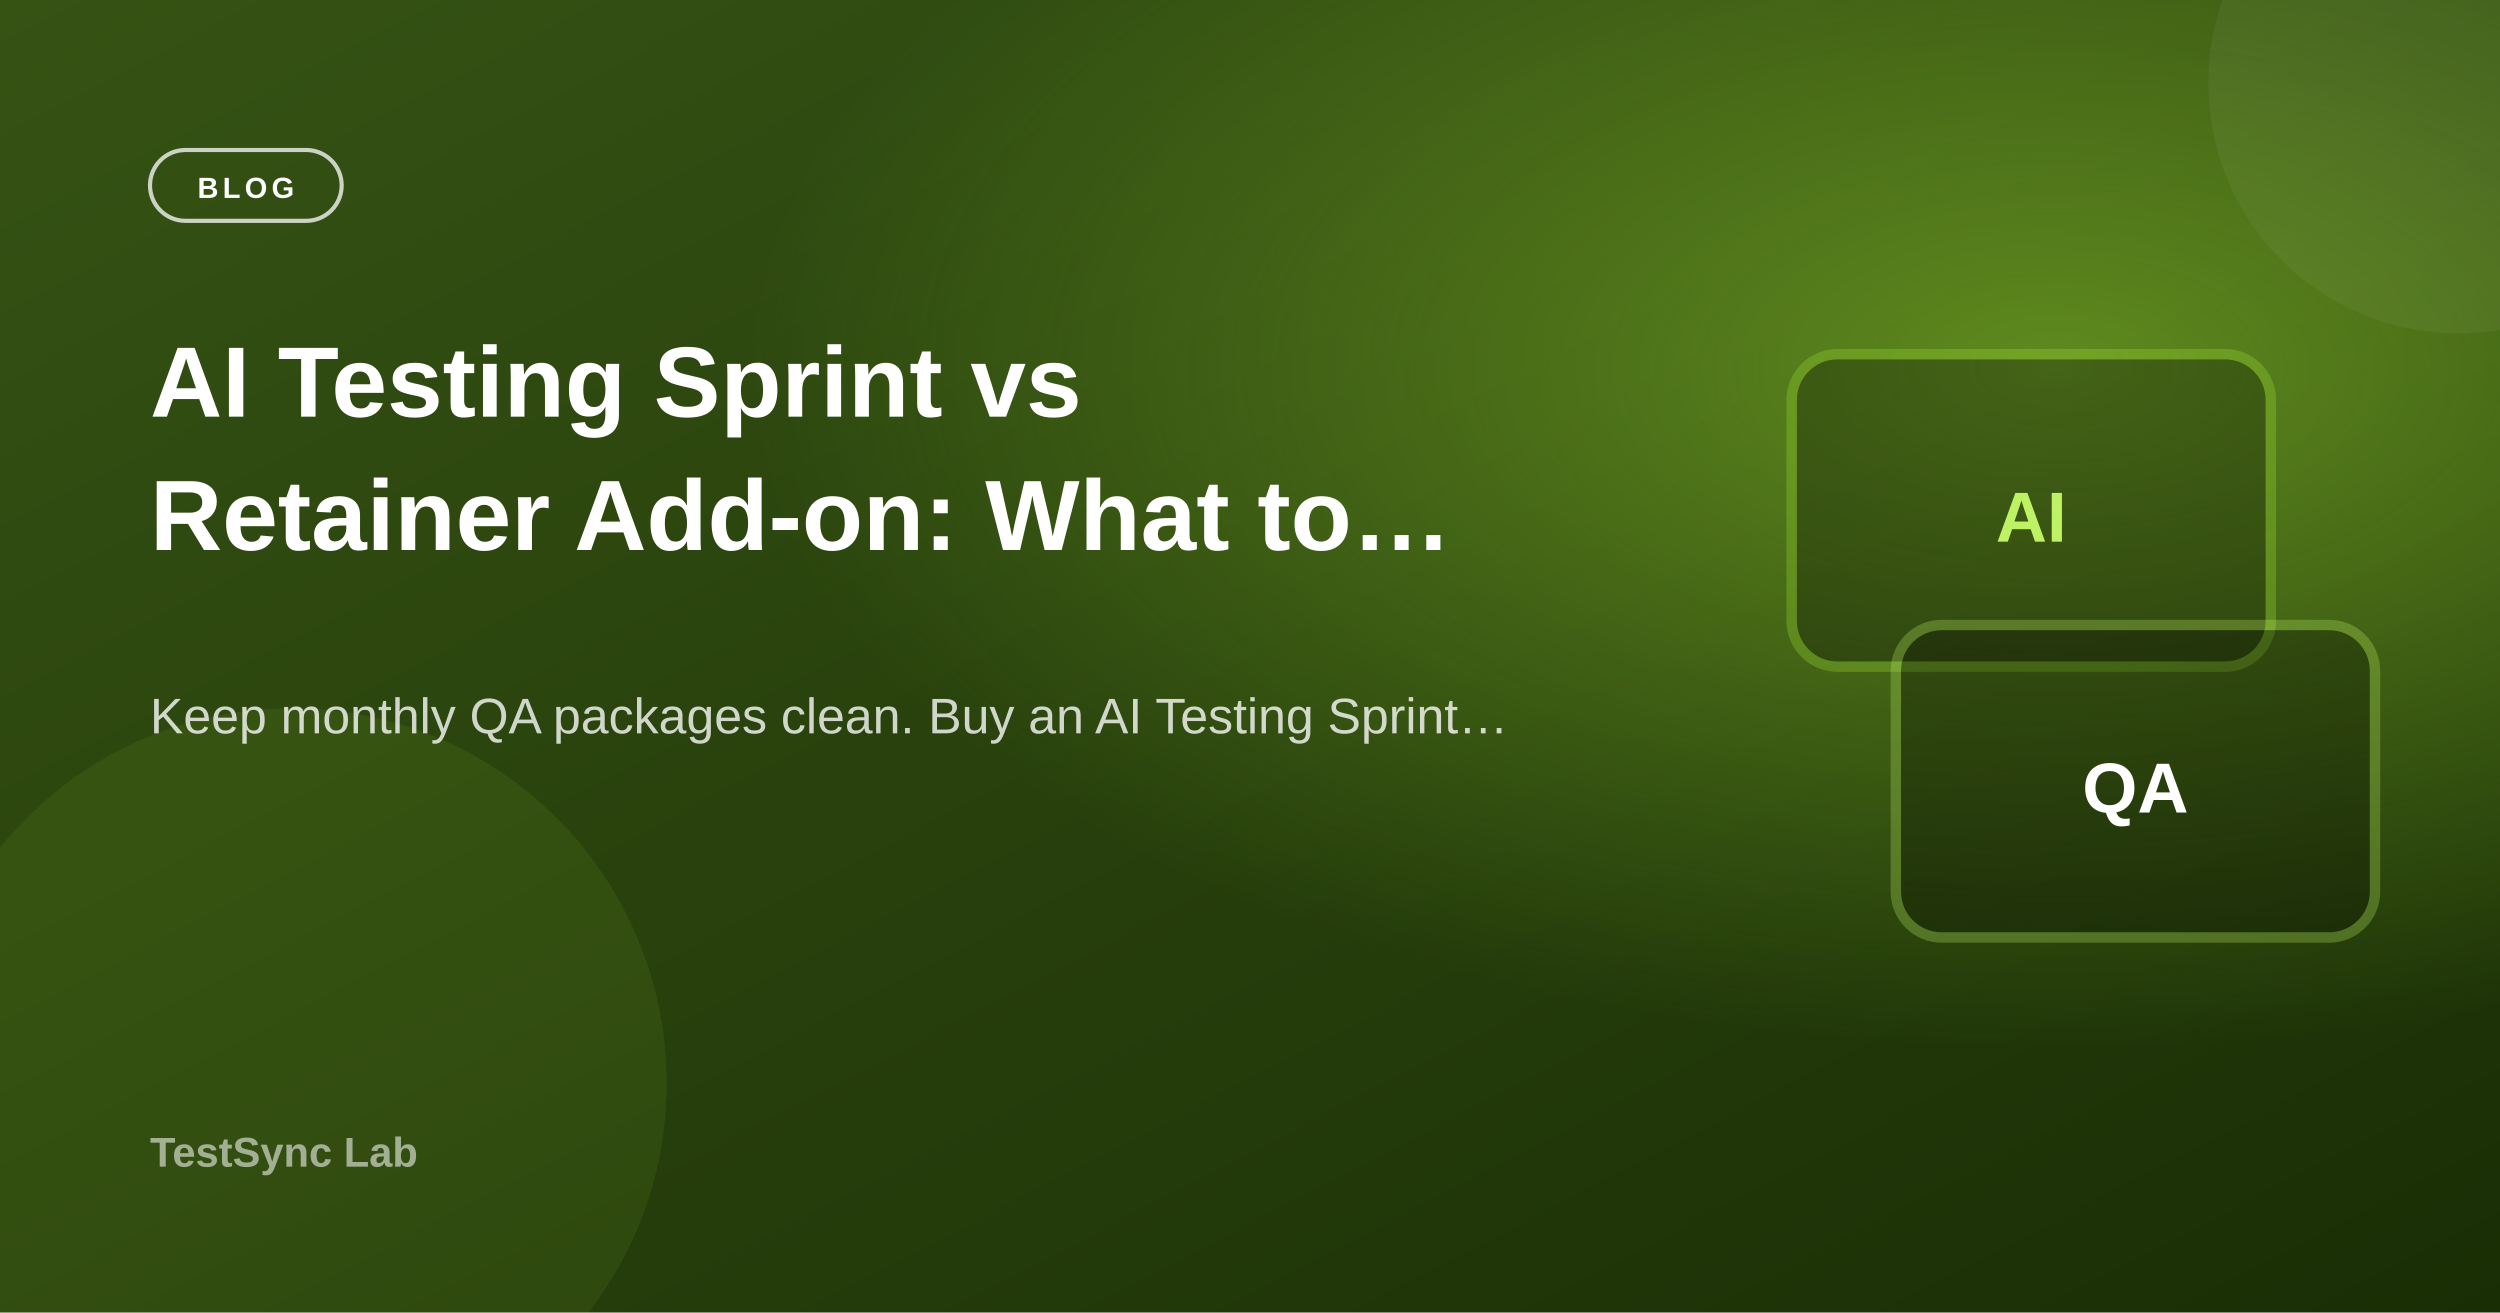
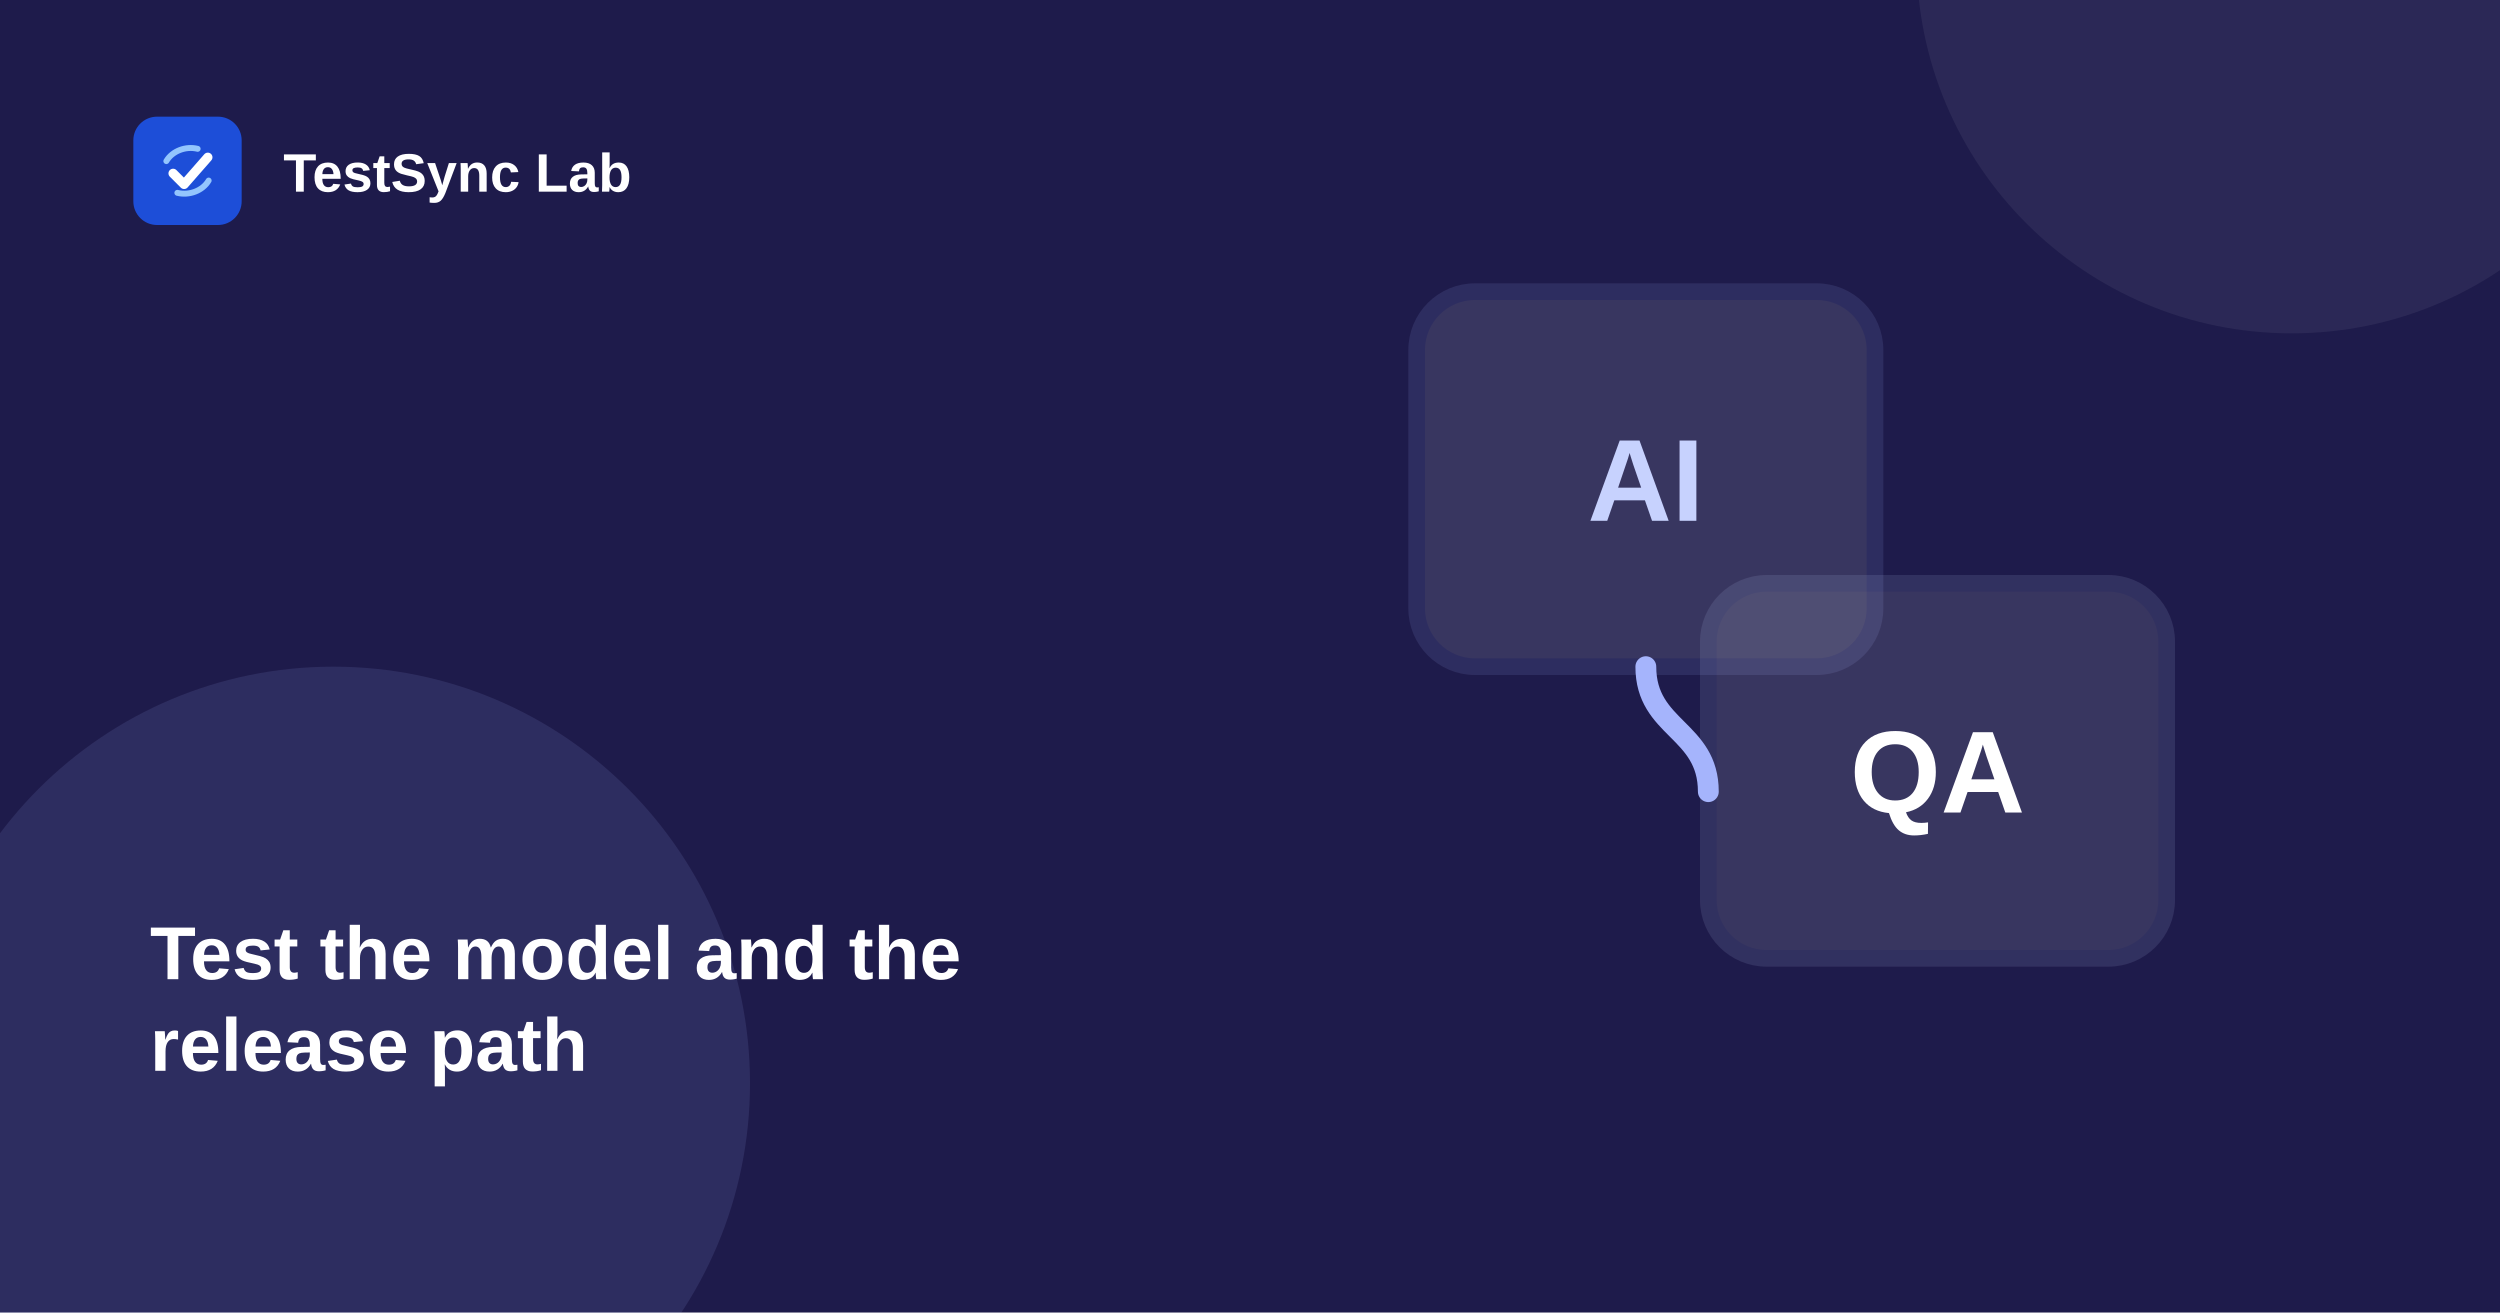
<svg xmlns="http://www.w3.org/2000/svg" width="1200" height="630" viewBox="0 0 1200 630" role="img" aria-label="AI Testing Sprint vs Retainer Add-on: What to Buy First">
-   <defs>
-     <linearGradient id="g" x1="0" y1="0" x2="1" y2="1">
-       <stop offset="0%" stop-color="#365314" />
-       <stop offset="100%" stop-color="#1A2E05" />
-     </linearGradient>
-     <radialGradient id="glow" cx="82%" cy="28%" r="52%">
-       <stop offset="0%" stop-color="#A3E635" stop-opacity="0.45" />
-       <stop offset="100%" stop-color="#A3E635" stop-opacity="0" />
-     </radialGradient>
-   </defs>
-   <rect width="1200" height="630" fill="url(#g)" />
-   <rect width="1200" height="630" fill="url(#glow)" />
-   <circle cx="140" cy="520" r="180" fill="#A3E635" opacity="0.08" />
-   <circle cx="1180" cy="40" r="120" fill="#fff" opacity="0.05" />
-   <rect x="72" y="72" width="92" height="34" rx="17" fill="none" stroke="#fff" stroke-width="2" opacity="0.75" />
-   <text x="118" y="95" text-anchor="middle" fill="#fff" font-family="Arial, Helvetica, sans-serif" font-size="14" font-weight="700" letter-spacing="2">BLOG</text>
-   <text x="72" y="200" fill="#fff" font-family="Arial, Helvetica, sans-serif" font-size="48" font-weight="800">AI Testing Sprint vs</text>
-   <text x="72" y="264" fill="#fff" font-family="Arial, Helvetica, sans-serif" font-size="48" font-weight="800">Retainer Add-on: What to…</text>
-   <text x="72" y="352" fill="#fff" font-family="Arial, Helvetica, sans-serif" font-size="24" font-weight="500" opacity="0.78">Keep monthly QA packages clean. Buy an AI Testing Sprint…</text>
-   <text x="72" y="560" fill="#fff" font-family="Arial, Helvetica, sans-serif" font-size="20" font-weight="600" opacity="0.55">TestSync Lab</text>
-   <rect x="860" y="170" width="230" height="150" rx="22" fill="#000" opacity="0.28" stroke="#A3E635" stroke-width="5" />
-   <text x="975" y="260" text-anchor="middle" fill="#BEF264" font-family="Arial, Helvetica, sans-serif" font-size="34" font-weight="800">AI</text>
-   <rect x="910" y="300" width="230" height="150" rx="22" fill="#000" opacity="0.28" stroke="#BEF264" stroke-width="5" />
-   <text x="1025" y="390" text-anchor="middle" fill="#fff" font-family="Arial, Helvetica, sans-serif" font-size="34" font-weight="800">QA</text>
+   <rect width="1200" height="630" fill="#1E1B4B" />
+   <circle cx="160" cy="520" r="200" fill="#A5B4FC" opacity="0.12" />
+   <circle cx="1100" cy="-20" r="180" fill="#FFFFFF" opacity="0.06" />
+   <g transform="translate(64 56) scale(0.1015625)">
+     <rect width="512" height="512" rx="112" fill="#1D4ED8" />
+     <path d="M156 210c28-48 92-72 148-58" fill="none" stroke="#93C5FD" stroke-width="28" stroke-linecap="round" />
+     <path d="M356 302c-28 48-92 72-148 58" fill="none" stroke="#93C5FD" stroke-width="28" stroke-linecap="round" />
+     <path d="M188 268l52 52 112-128" fill="none" stroke="#FFFFFF" stroke-width="44" stroke-linecap="round" stroke-linejoin="round" />
+   </g>
+   <text x="136" y="92" fill="#FFFFFF" font-family="Arial, Helvetica, sans-serif" font-size="26" font-weight="700">TestSync Lab</text>
+   <g transform="translate(660 100)">
+     <rect x="20" y="40" width="220" height="180" rx="28" fill="#FFFFFF" opacity="0.12" stroke="#A5B4FC" stroke-width="8" />
+     <text x="130" y="150" text-anchor="middle" fill="#C7D2FE" font-family="Arial, Helvetica, sans-serif" font-size="56" font-weight="800">AI</text>
+     <rect x="160" y="180" width="220" height="180" rx="28" fill="#FFFFFF" opacity="0.12" stroke="#C7D2FE" stroke-width="8" />
+     <text x="270" y="290" text-anchor="middle" fill="#FFFFFF" font-family="Arial, Helvetica, sans-serif" font-size="56" font-weight="800">QA</text>
+     <path d="M130 220 C130 250, 160 250, 160 280" fill="none" stroke="#A5B4FC" stroke-width="10" stroke-linecap="round" />
+   </g>
+   <text x="72" y="470" fill="#FFFFFF" font-family="Arial, Helvetica, sans-serif" font-size="36" font-weight="800">Test the model and the</text>
+   <text x="72" y="514" fill="#FFFFFF" font-family="Arial, Helvetica, sans-serif" font-size="36" font-weight="800">release path</text>
</svg>
